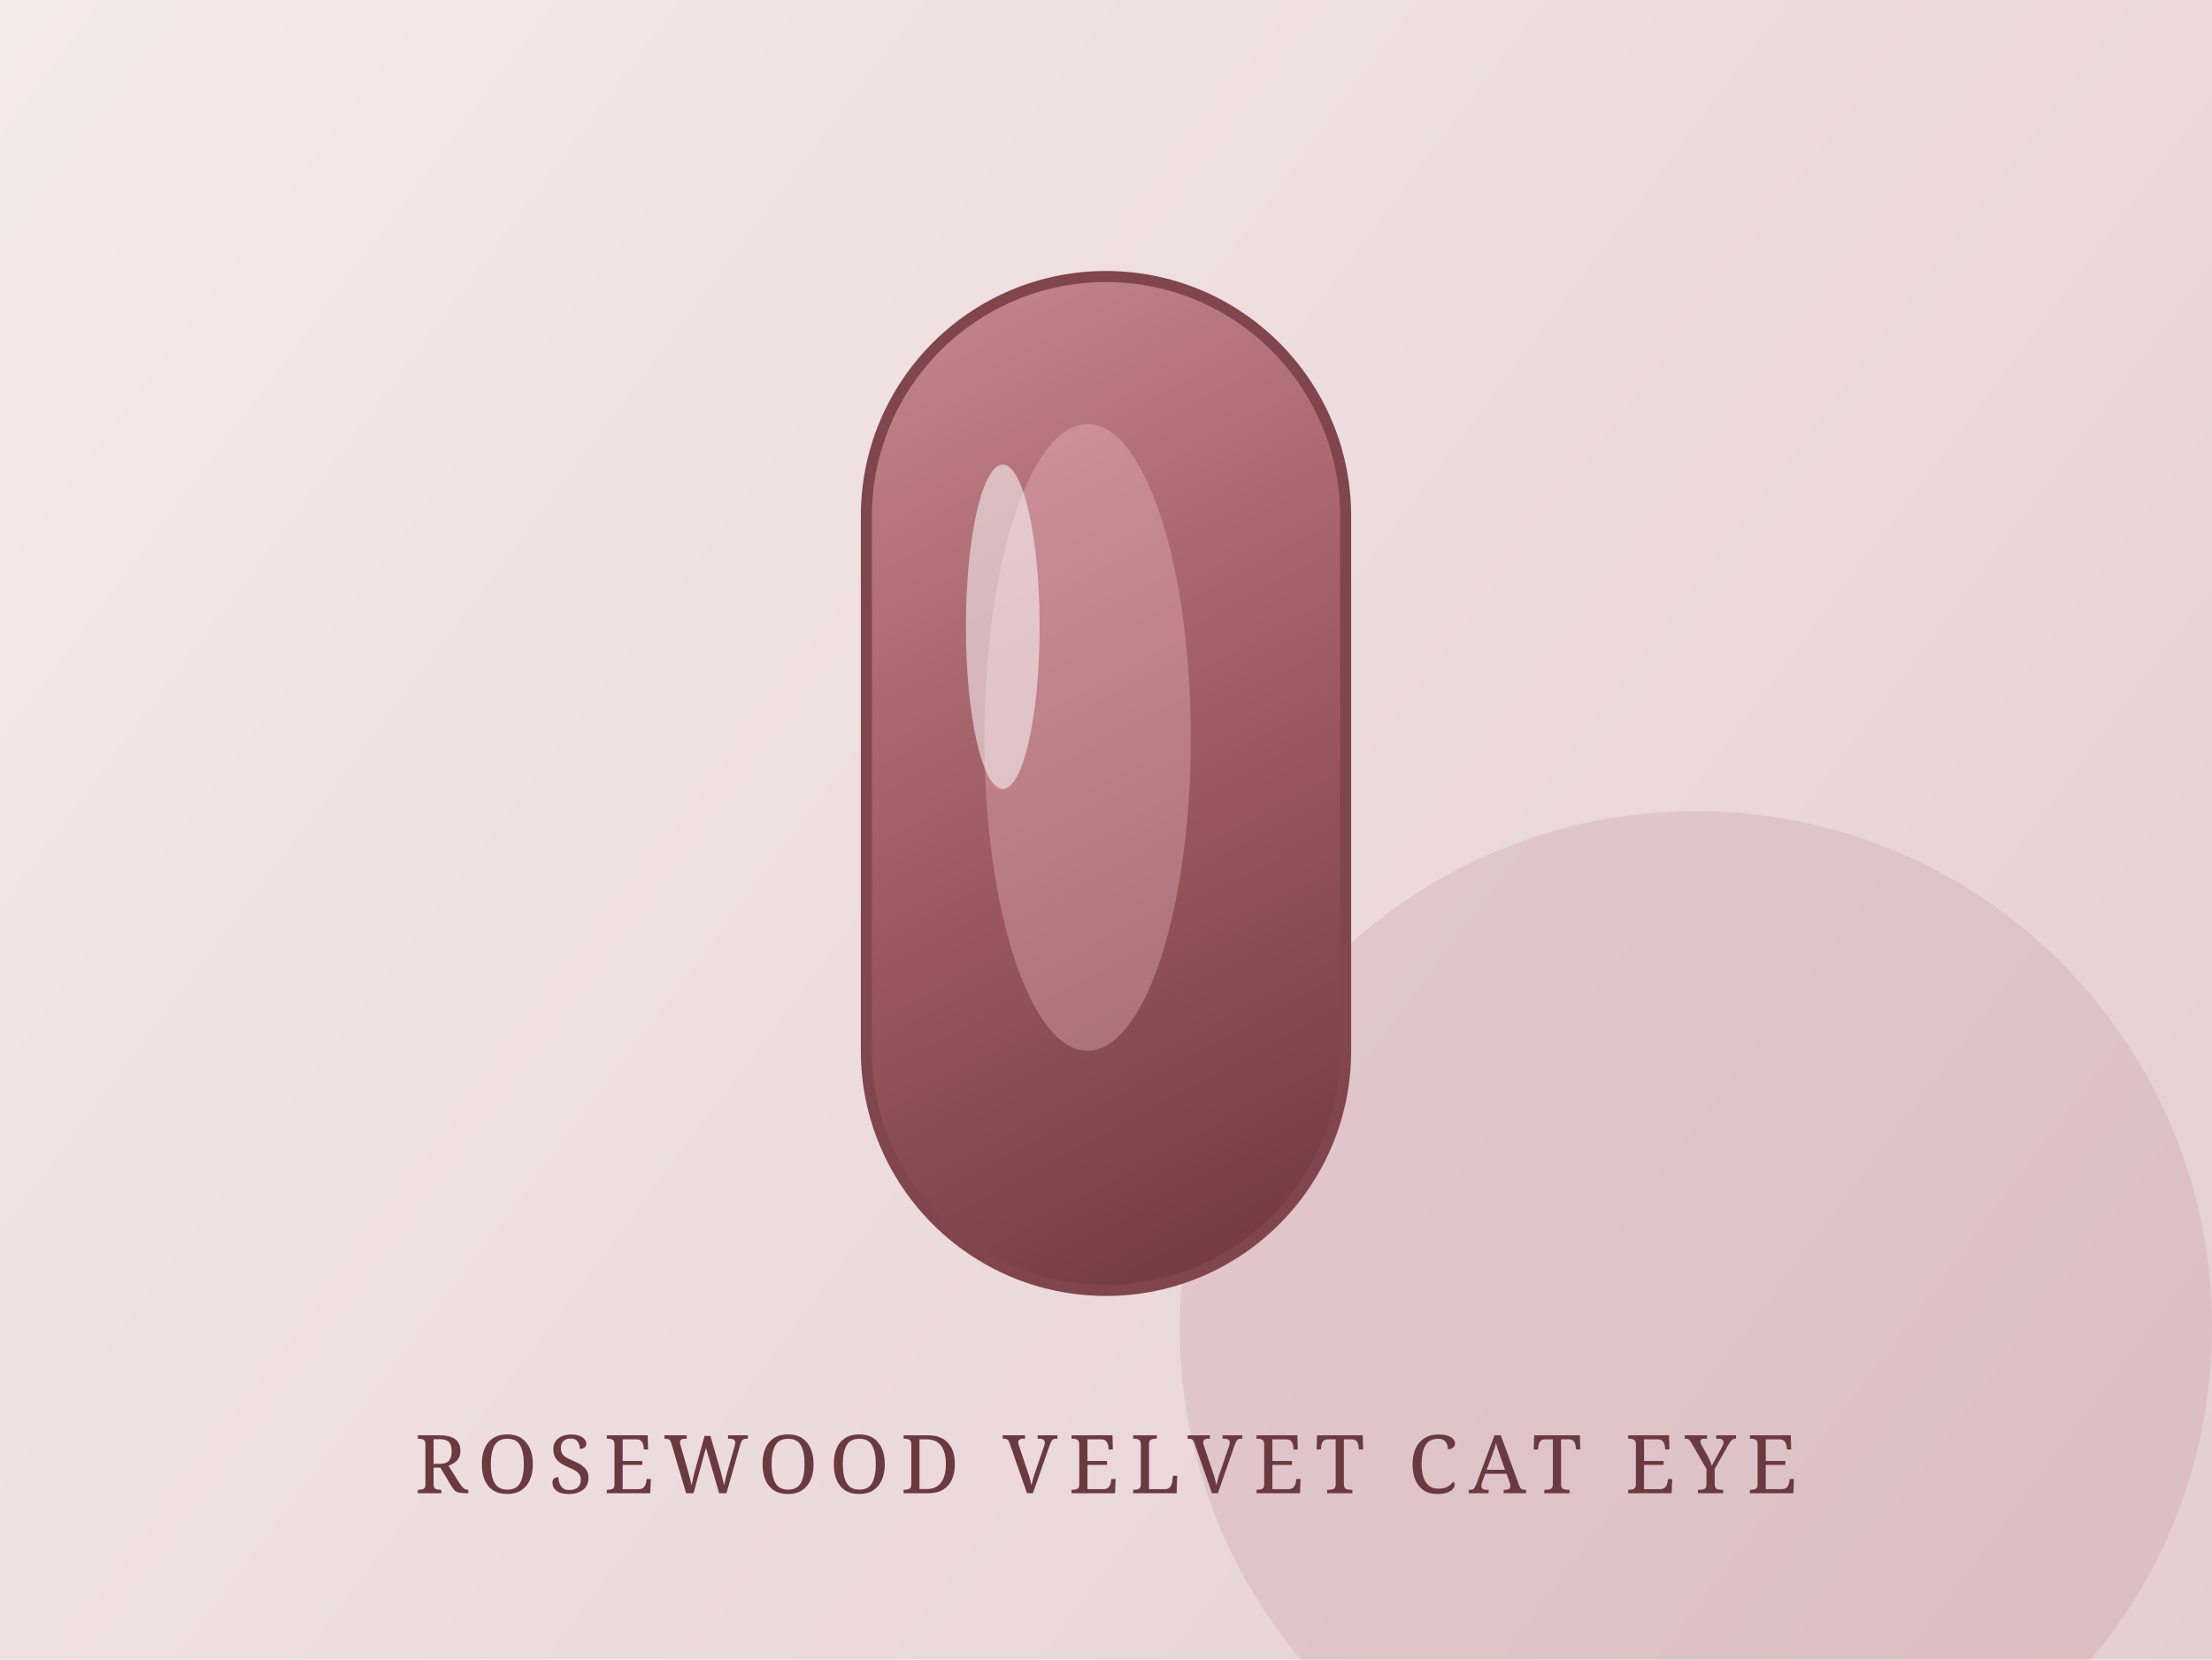
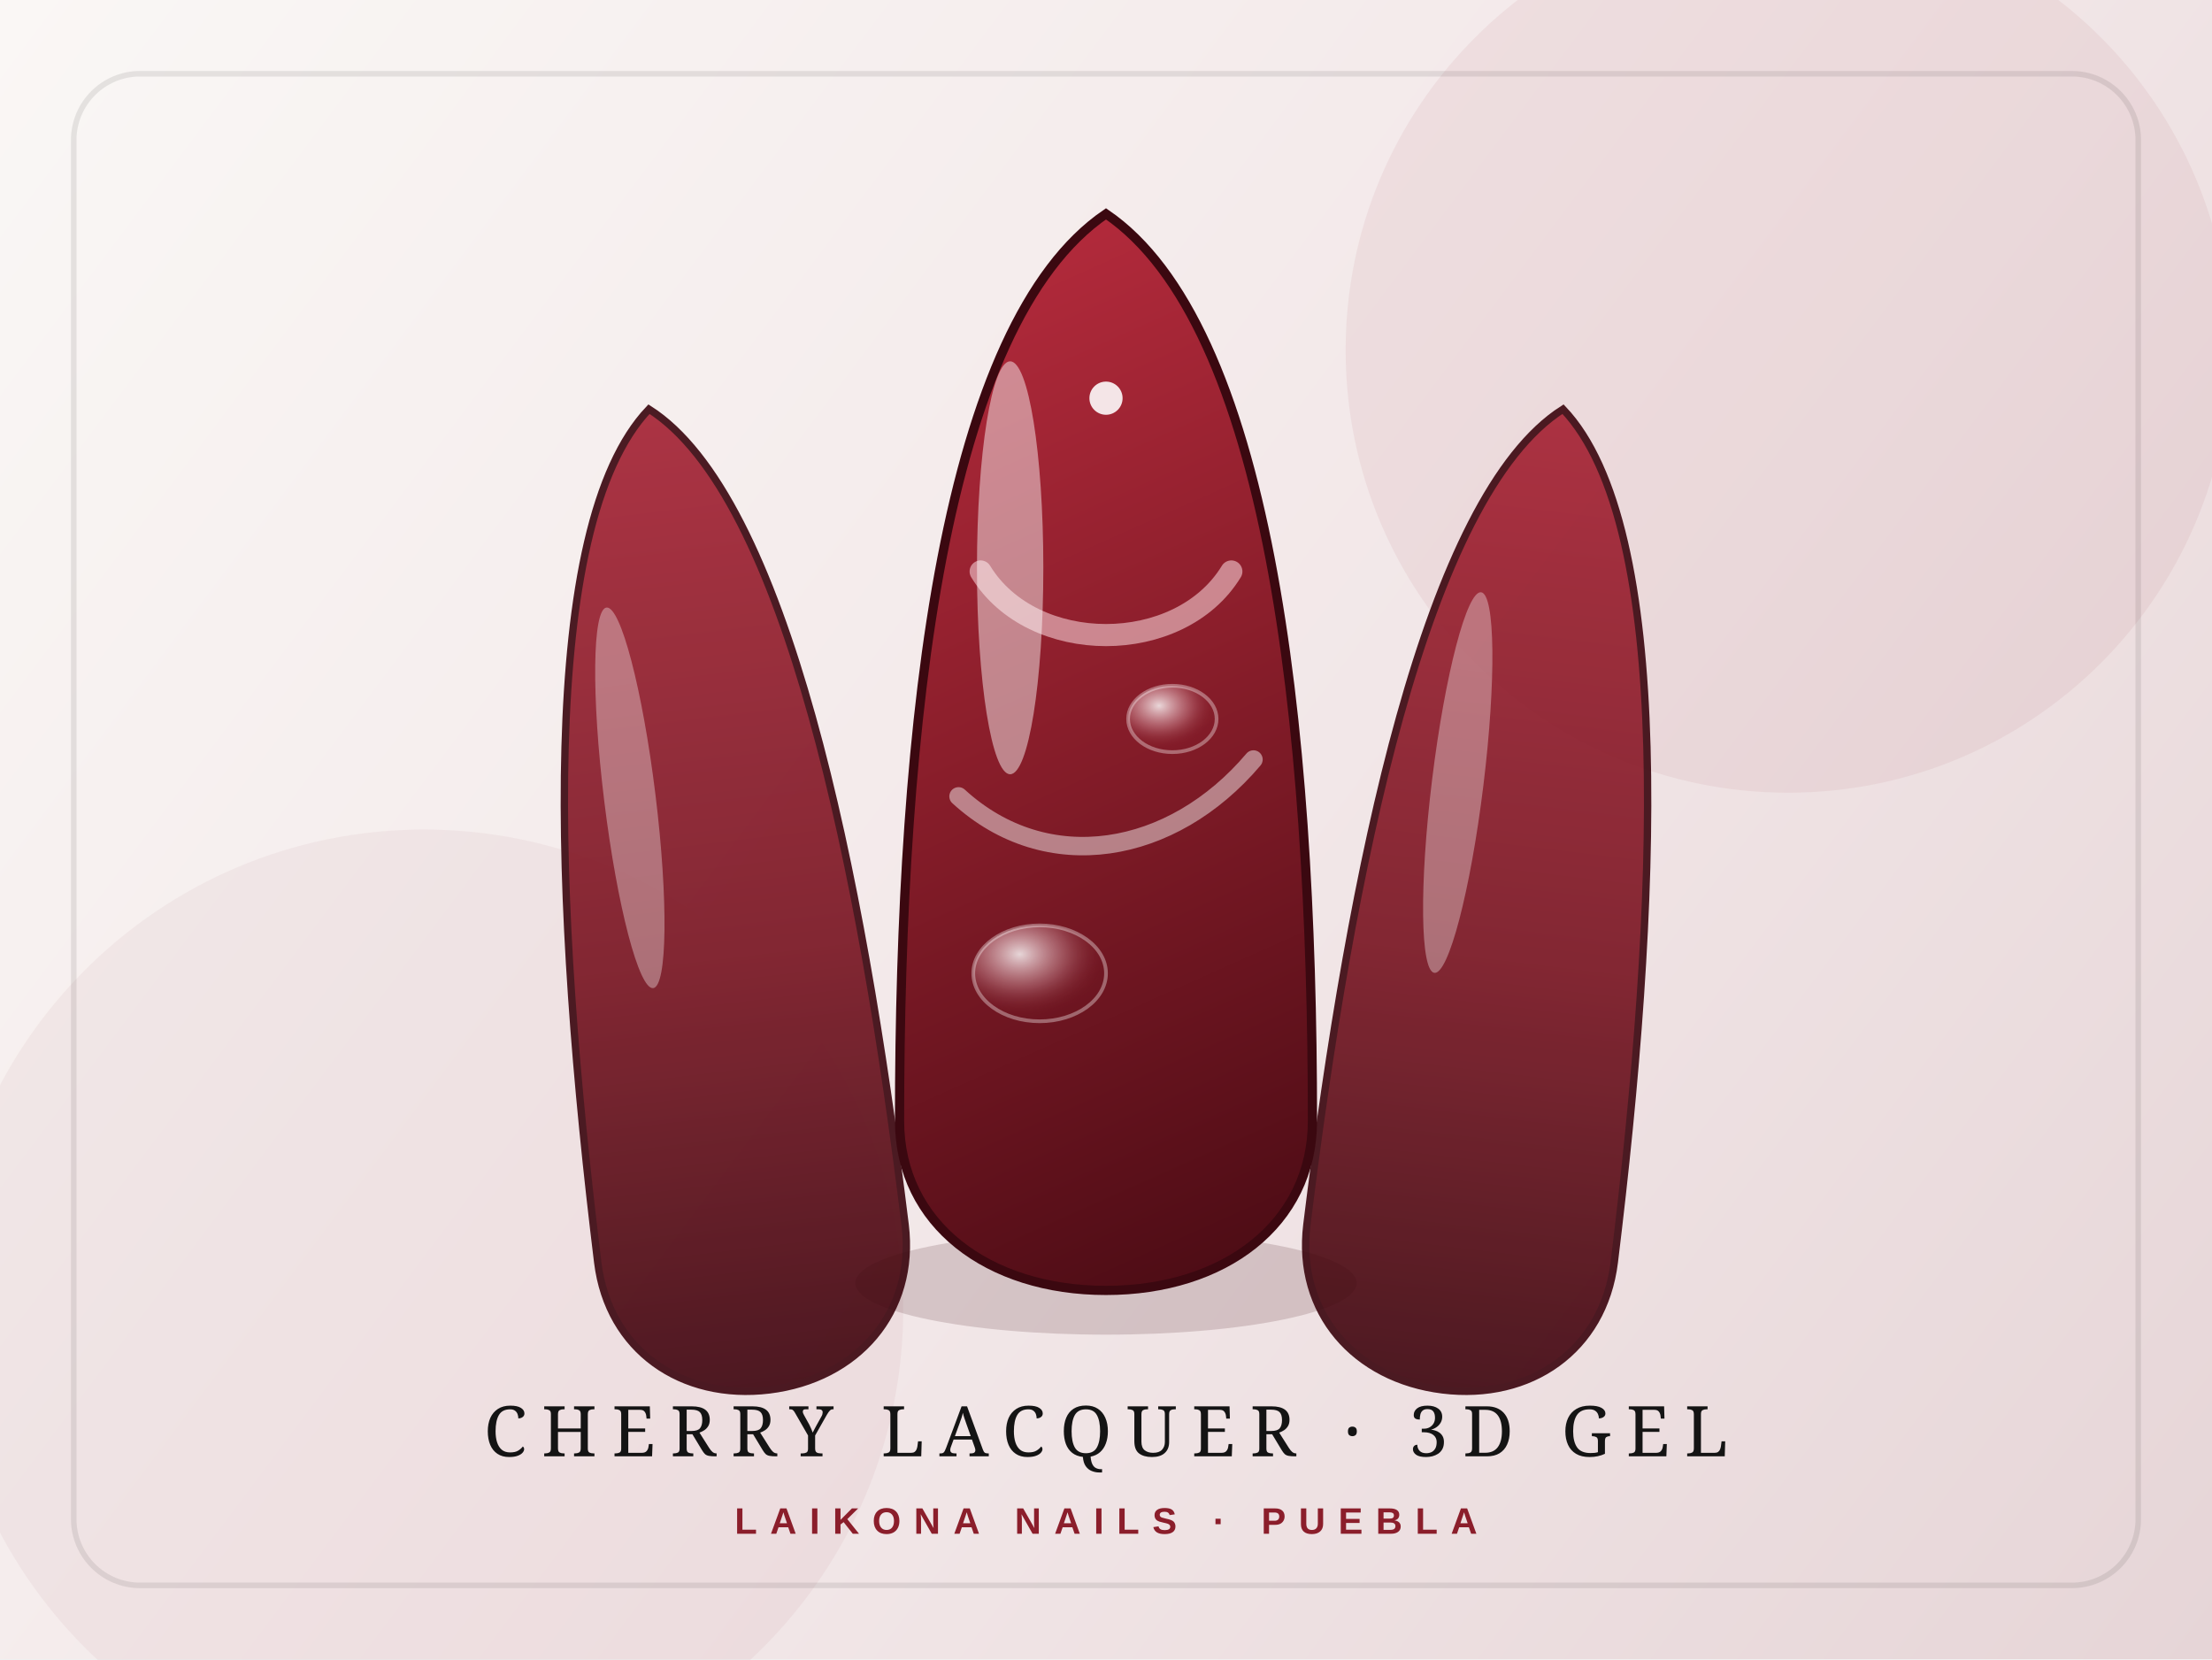
<svg xmlns="http://www.w3.org/2000/svg" viewBox="0 0 600 450" fill="none">
  <defs>
-     <linearGradient id="bg3" x1="0" y1="0" x2="600" y2="450" gradientUnits="userSpaceOnUse">
-       <stop stop-color="#F5EAEB" />
-       <stop offset="1" stop-color="#E4CED1" />
+     <linearGradient id="cherry-bg" x1="0" y1="0" x2="600" y2="450" gradientUnits="userSpaceOnUse">
+       <stop stop-color="#FAF7F5" />
+       <stop offset="0.55" stop-color="#F2E7E8" />
+       <stop offset="1" stop-color="#E6D5D7" />
    </linearGradient>
-     <linearGradient id="nail3" x1="230" y1="80" x2="370" y2="340" gradientUnits="userSpaceOnUse">
-       <stop stop-color="#C6878F" />
-       <stop offset="0.5" stop-color="#9E5C64" />
-       <stop offset="1" stop-color="#6F373F" />
+     <linearGradient id="cherry-lacquer" x1="240" y1="60" x2="365" y2="340" gradientUnits="userSpaceOnUse">
+       <stop stop-color="#B92C3E" />
+       <stop offset="0.45" stop-color="#8B1E2B" />
+       <stop offset="1" stop-color="#4A0B14" />
    </linearGradient>
+     <linearGradient id="cherry-side" x1="0" y1="0" x2="0" y2="1">
+       <stop stop-color="#A62435" />
+       <stop offset="0.55" stop-color="#7A1724" />
+       <stop offset="1" stop-color="#3E0810" />
+     </linearGradient>
+     <radialGradient id="drop-glint" cx="35%" cy="30%" r="65%">
+       <stop stop-color="#FFFFFF" stop-opacity="0.82" />
+       <stop offset="0.55" stop-color="#F7C7CE" stop-opacity="0.28" />
+       <stop offset="1" stop-color="#8B1E2B" stop-opacity="0" />
+     </radialGradient>
  </defs>
-   <rect width="600" height="450" fill="url(#bg3)" />
-   <circle cx="460" cy="360" r="140" fill="#9E5C64" fill-opacity="0.14" />
-   <rect x="235" y="75" width="130" height="275" rx="65" fill="url(#nail3)" stroke="#81454D" stroke-width="3" />
-   <ellipse cx="295" cy="200" rx="28" ry="85" fill="#F6C5CB" fill-opacity="0.32" />
-   <ellipse cx="272" cy="170" rx="10" ry="44" fill="#FFFFFF" fill-opacity="0.52" />
-   <text x="300" y="405" text-anchor="middle" fill="#6A3A40" font-family="Georgia, serif" font-size="22" letter-spacing="3">ROSEWOOD VELVET CAT EYE</text>
+   <rect width="600" height="450" fill="url(#cherry-bg)" />
+   <rect x="20" y="20" width="560" height="410" rx="18" stroke="#141414" stroke-opacity="0.09" stroke-width="1.5" />
+   <circle cx="485" cy="95" r="120" fill="#8B1E2B" fill-opacity="0.06" />
+   <circle cx="115" cy="355" r="130" fill="#8B1E2B" fill-opacity="0.05" />
+   <g opacity="0.92" transform="translate(-108 26) rotate(-7 300 215)">
+     <path d="M258 312 C258 215, 266 112, 300 84 C334 112, 342 215, 342 312 C342 336, 324 352, 300 352 C276 352, 258 336, 258 312 Z" fill="url(#cherry-side)" stroke="#3D0911" stroke-width="2" />
+     <ellipse cx="282" cy="188" rx="7" ry="52" fill="#FFFFFF" fill-opacity="0.34" />
+   </g>
+   <g opacity="0.92" transform="translate(108 26) rotate(7 300 215)">
+     <path d="M258 312 C258 215, 266 112, 300 84 C334 112, 342 215, 342 312 C342 336, 324 352, 300 352 C276 352, 258 336, 258 312 Z" fill="url(#cherry-side)" stroke="#3D0911" stroke-width="2" />
+     <ellipse cx="284" cy="188" rx="7" ry="52" fill="#FFFFFF" fill-opacity="0.34" />
+   </g>
+   <ellipse cx="300" cy="348" rx="68" ry="14" fill="#3D0911" fill-opacity="0.16" />
+   <path d="M244 304 C244 195, 256 88, 300 58 C344 88, 356 195, 356 304 C356 332, 332 350, 300 350 C268 350, 244 332, 244 304 Z" fill="url(#cherry-lacquer)" stroke="#3B0810" stroke-width="2.5" />
+   <path d="M266 155 C280 178, 320 178, 334 155" stroke="#F8D2D8" stroke-opacity="0.58" stroke-width="6" stroke-linecap="round" />
+   <path d="M260 216 C284 238, 318 232, 340 206" stroke="#FFFFFF" stroke-opacity="0.45" stroke-width="5" stroke-linecap="round" />
+   <ellipse cx="282" cy="264" rx="18" ry="13" fill="url(#drop-glint)" stroke="#FFFFFF" stroke-opacity="0.35" stroke-width="1" />
+   <ellipse cx="318" cy="195" rx="12" ry="9" fill="url(#drop-glint)" stroke="#FFFFFF" stroke-opacity="0.35" stroke-width="1" />
+   <ellipse cx="274" cy="154" rx="9" ry="56" fill="#FFFFFF" fill-opacity="0.46" />
+   <circle cx="300" cy="108" r="4.5" fill="#FFFFFF" fill-opacity="0.88" />
+   <text x="300" y="395" text-anchor="middle" fill="#141414" font-family="Georgia, serif" font-size="19" letter-spacing="4">CHERRY LACQUER · 3D GEL</text>
+   <text x="300" y="416" text-anchor="middle" fill="#8B1E2B" font-family="'Helvetica Neue', Arial, sans-serif" font-size="10" font-weight="600" letter-spacing="3.5">LAIKONA NAILS · PUEBLA</text>
</svg>
